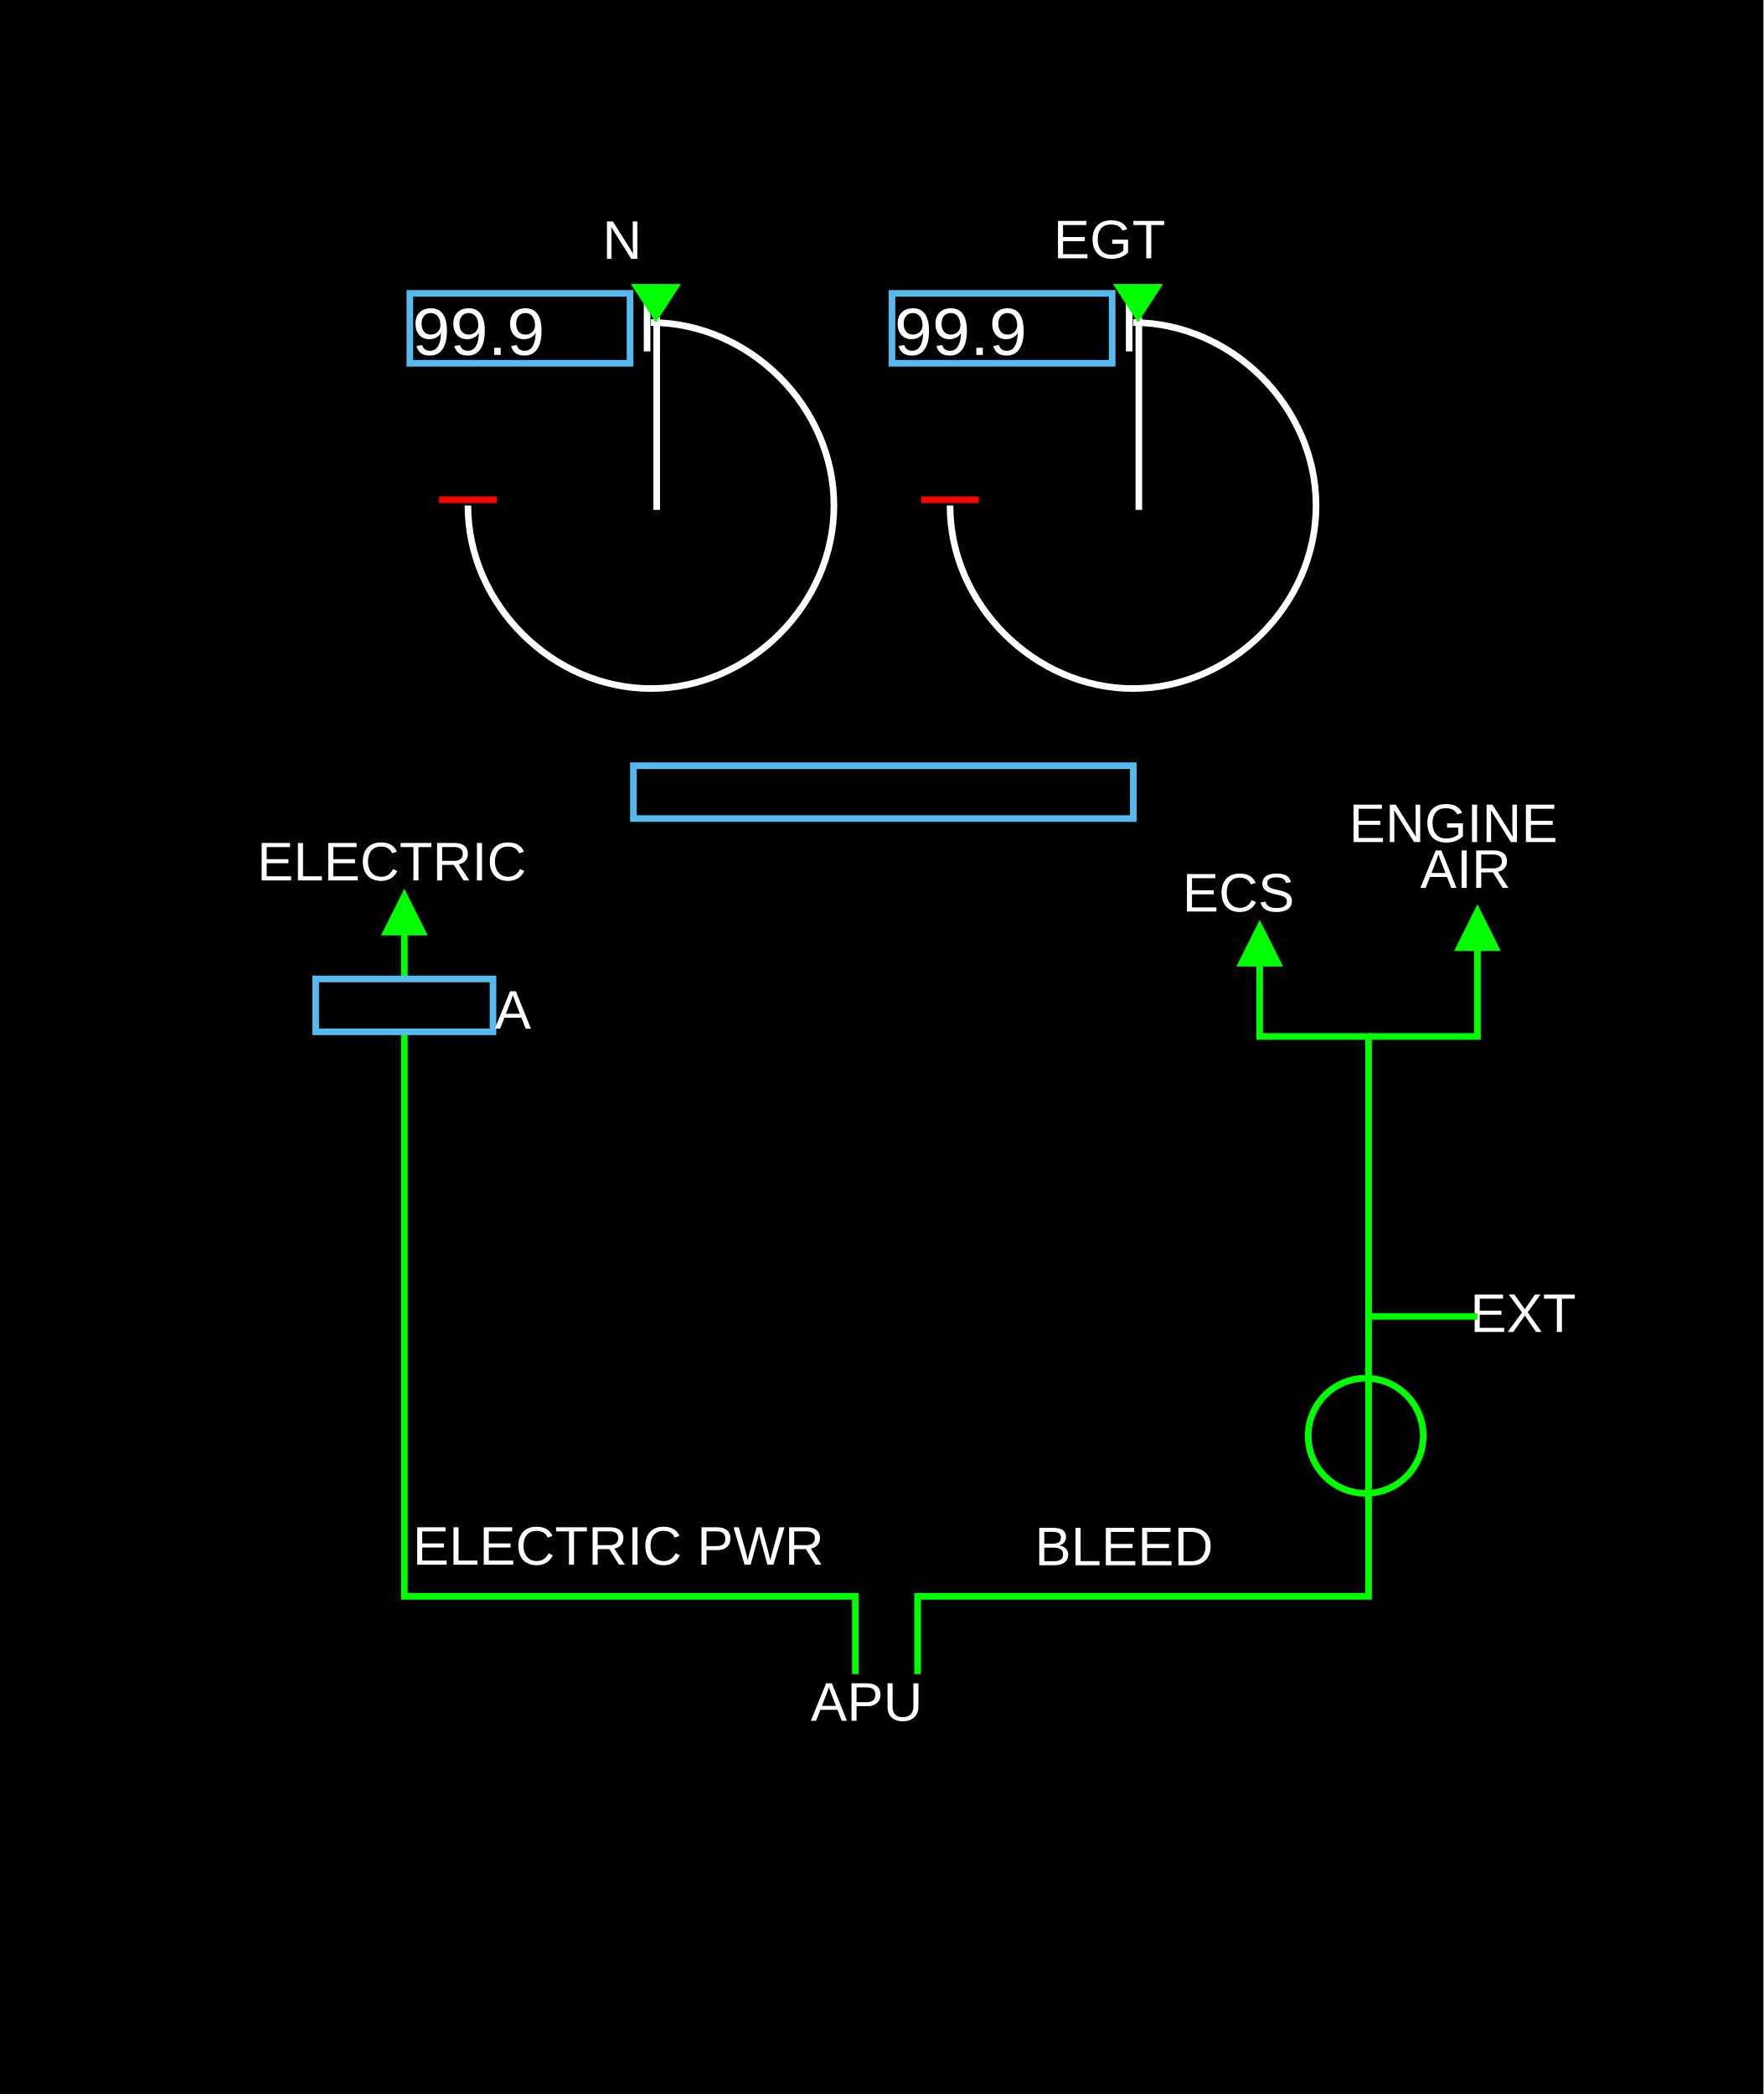
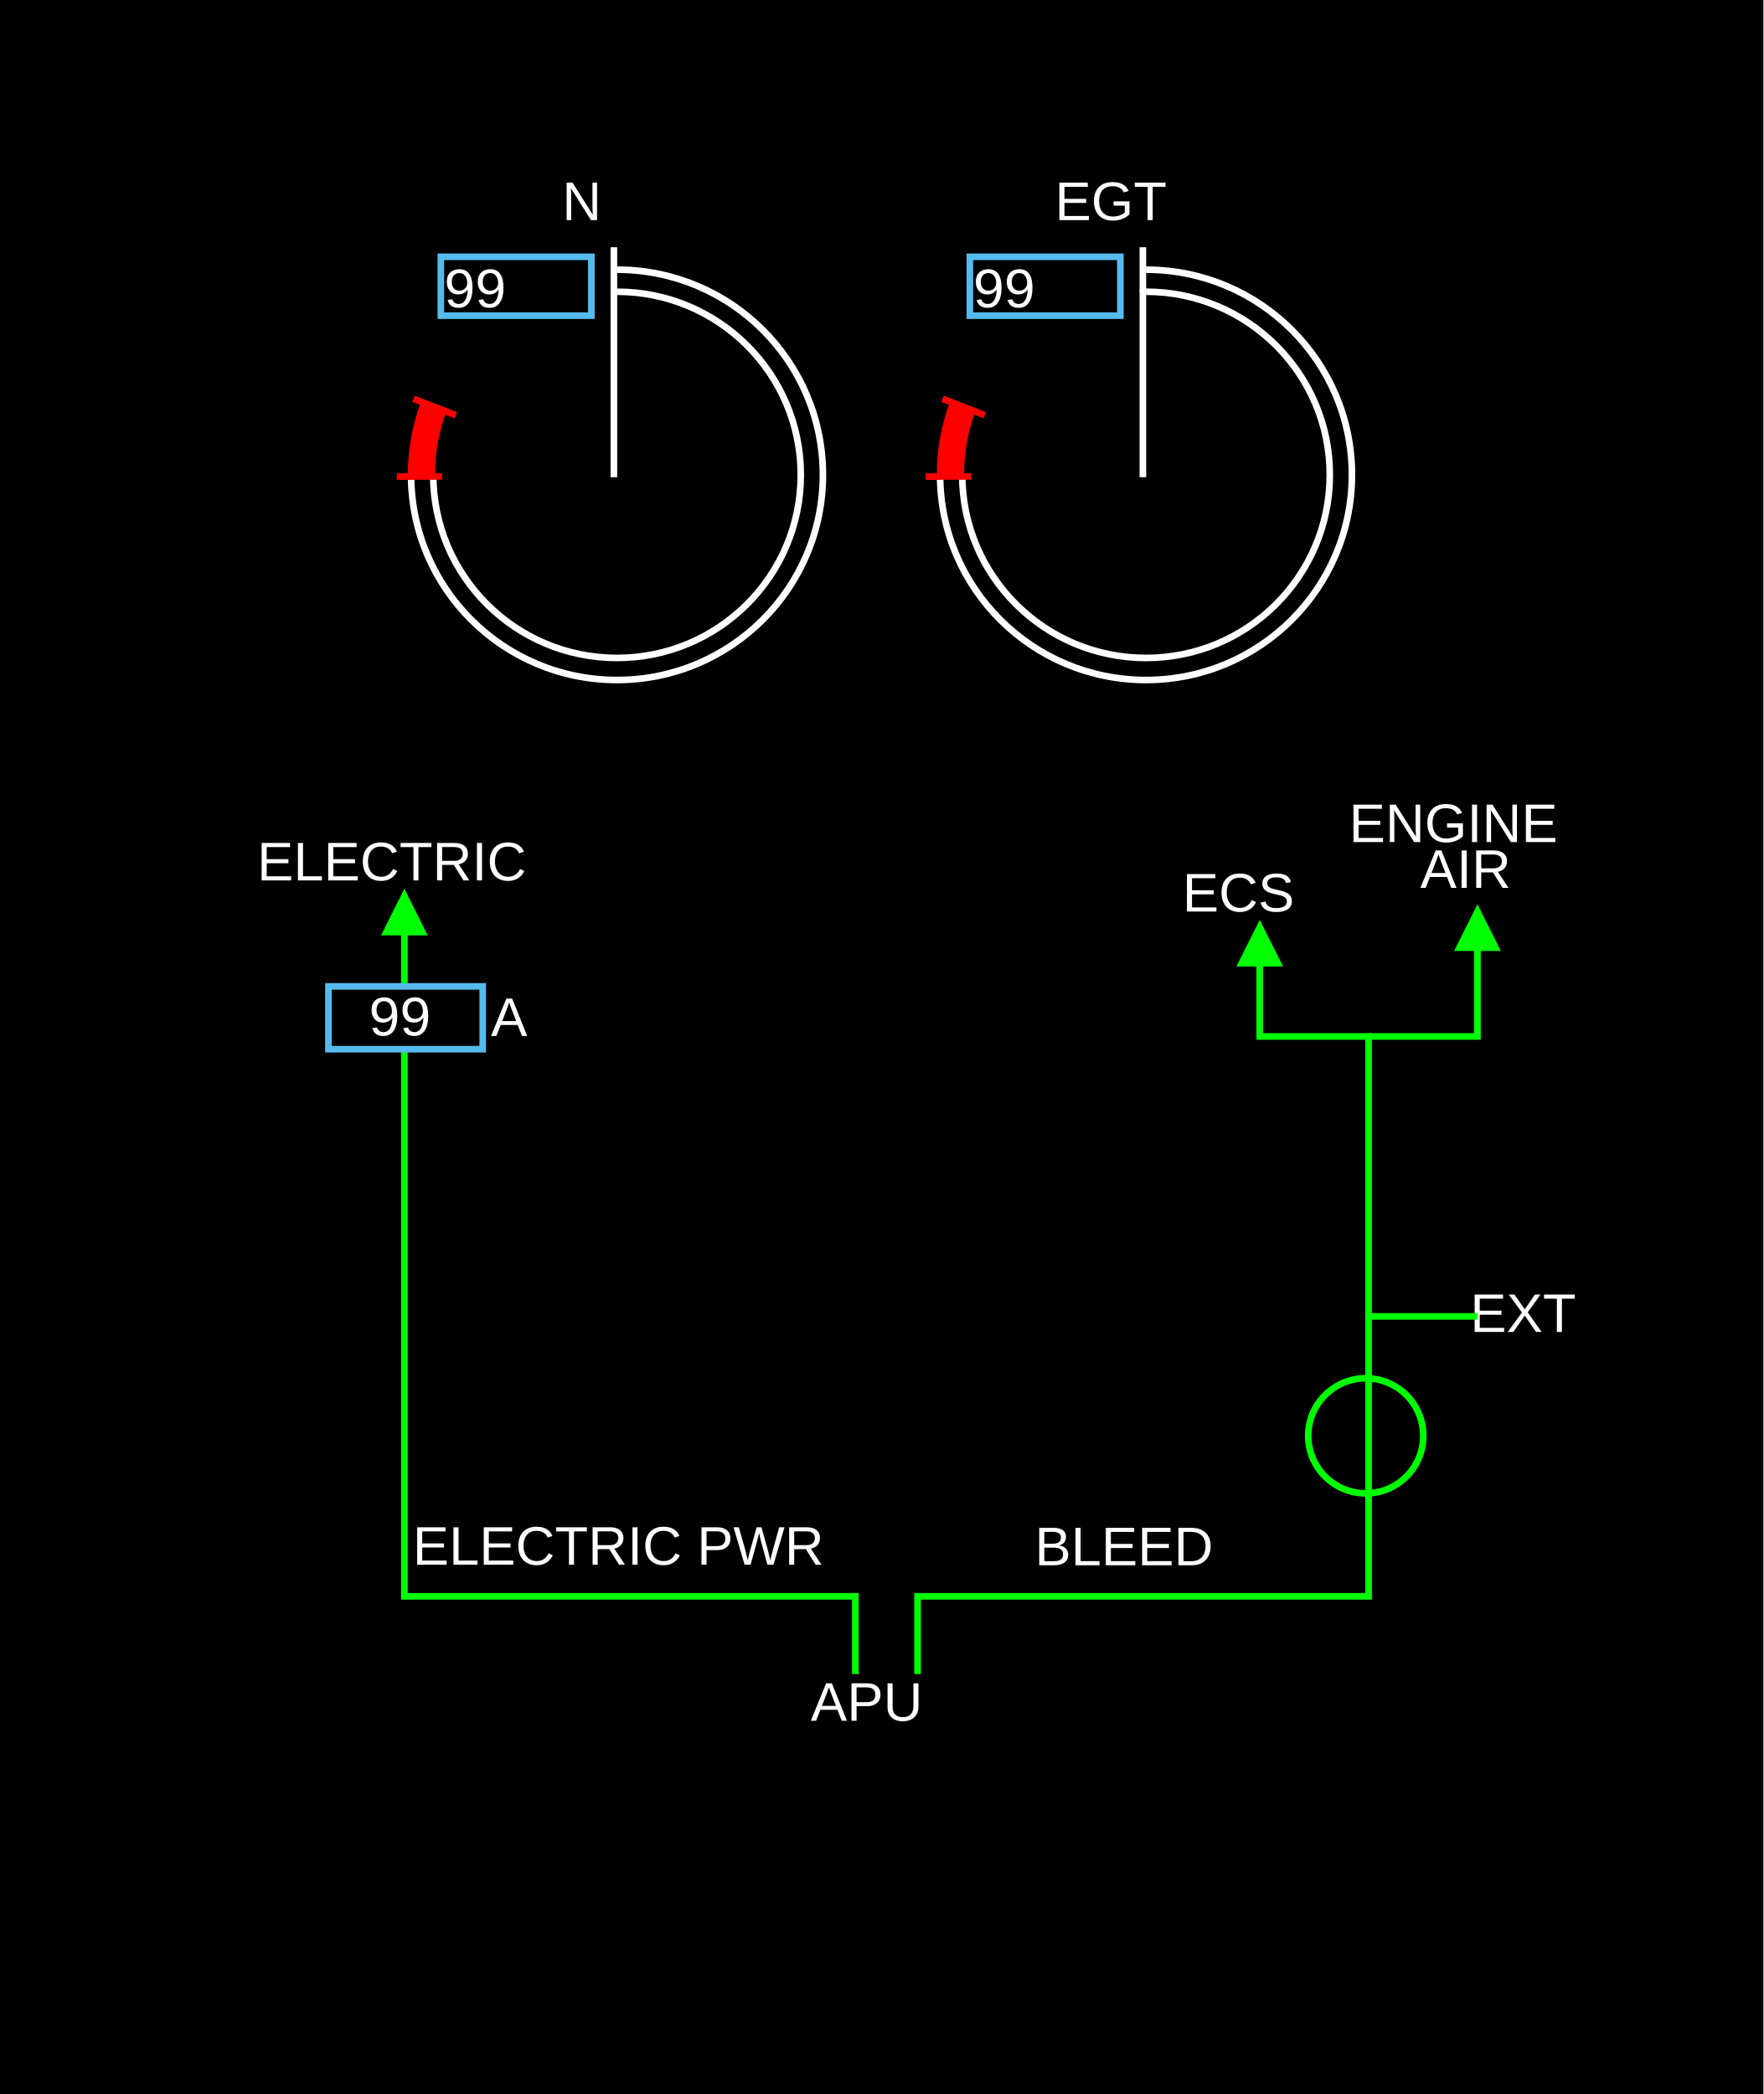
<svg xmlns="http://www.w3.org/2000/svg" id="svg2" version="1.1" width="800" height="950" viewBox="0 0 800 950">
  <defs id="defs6" />
-   <rect style="fill:#000000;fill-opacity:1;stroke:none;stroke-width:3.796;stroke-miterlimit:4;stroke-dasharray:none;stroke-opacity:1" id="rect4268" width="800" height="950" x="0" y="3.0517578e-05" />
+   <rect style="fill:#000000" id="background" width="800" height="950" x="0" y="0" />
  <path style="fill:none;fill-rule:evenodd;stroke:#00ff00;stroke-width:3;stroke-linecap:butt;stroke-linejoin:miter;stroke-miterlimit:4;stroke-dasharray:none;stroke-opacity:1" d="m 183.444,416.043 0,308.18 204.611,0 0,35.278" id="path4306-6" />
  <path style="fill:#00ff00;fill-opacity:1;fill-rule:evenodd;stroke:none;stroke-width:1px;stroke-linecap:butt;stroke-linejoin:miter;stroke-opacity:1" d="m 183.444,403.195 -10.583,21.167 21.167,0 z" id="path4930" />
  <path style="fill:none;fill-opacity:1;stroke:#00ff00;stroke-width:3;stroke-miterlimit:4;stroke-dasharray:none;stroke-opacity:1" d="m 619.596,677.5 c -14.418,0 -26.105,-11.688 -26.105,-26.105 0,-14.418 11.688,-26.105 26.105,-26.105 14.418,0 26.105,11.688 26.105,26.105 0,14.418 -11.688,26.105 -26.105,26.105" id="path4868" />
  <text id="apuegt-7-2-3" y="399.426" x="186.083" style="font-style:normal;font-variant:normal;font-weight:normal;font-stretch:normal;font-size:20.05px;line-height:125%;font-family:'Liberation Sans';-inkscape-font-specification:'Liberation Sans';text-align:start;letter-spacing:0px;word-spacing:0px;writing-mode:lr-tb;text-anchor:start;display:inline;fill:#ffffff;fill-opacity:1;stroke:none" xml:space="preserve">
    <tspan y="399.426" x="186.083" id="tspan3800-5-7-6" style="font-style:normal;font-variant:normal;font-weight:normal;font-stretch:normal;font-size:24.694px;font-family:'Liberation Sans';-inkscape-font-specification:'Liberation Sans';text-align:center;text-anchor:middle">ELECTRIC</tspan>
  </text>
  <text id="apuegt-7-2-3-2" y="709.87" x="288.882" style="font-style:normal;font-variant:normal;font-weight:normal;font-stretch:normal;font-size:20.05px;line-height:125%;font-family:'Liberation Sans';-inkscape-font-specification:'Liberation Sans';text-align:start;letter-spacing:0px;word-spacing:0px;writing-mode:lr-tb;text-anchor:start;display:inline;fill:#ffffff;fill-opacity:1;stroke:none" xml:space="preserve">
    <tspan y="709.87" x="288.882" id="tspan3800-5-7-6-7" style="font-style:normal;font-variant:normal;font-weight:normal;font-stretch:normal;font-size:24.694px;font-family:'Liberation Sans';-inkscape-font-specification:'Liberation Sans';text-align:center;text-anchor:middle">ELECTRIC PWR</tspan>
  </text>
  <text id="apuegt-7-2-3-0" y="710.111" x="518.29" style="font-style:normal;font-variant:normal;font-weight:normal;font-stretch:normal;font-size:20.05px;line-height:125%;font-family:'Liberation Sans';-inkscape-font-specification:'Liberation Sans';text-align:start;letter-spacing:0px;word-spacing:0px;writing-mode:lr-tb;text-anchor:start;display:inline;fill:#ffffff;fill-opacity:1;stroke:none" xml:space="preserve">
    <tspan y="710.111" x="518.29" id="tspan3800-5-7-6-9" style="font-style:normal;font-variant:normal;font-weight:normal;font-stretch:normal;font-size:24.694px;font-family:'Liberation Sans';-inkscape-font-specification:'Liberation Sans';text-align:center;text-anchor:middle">BLEED</tspan>
  </text>
  <path style="fill:none;fill-rule:evenodd;stroke:#00ff00;stroke-width:3;stroke-linecap:butt;stroke-linejoin:miter;stroke-miterlimit:4;stroke-dasharray:none;stroke-opacity:1" d="m 416.278,759.5 0,-35.278 204.611,0 0,-254 -49.389,0 0,-42.333" id="path4306-6-6" />
  <path style="fill:#00ff00;fill-opacity:1;fill-rule:evenodd;stroke:none;stroke-width:1px;stroke-linecap:butt;stroke-linejoin:miter;stroke-opacity:1" d="m 571.5,417.306 10.583,21.167 -21.167,0 z" id="path4930-0" />
-   <g id="g4218">
-     <rect y="133.091" x="404.66" height="31.719" width="99.887" id="rect3596-3-6-7-5-6" style="fill:none;fill-rule:evenodd;stroke:#55bbee;stroke-width:3;stroke-linecap:butt;stroke-linejoin:miter;stroke-miterlimit:4;stroke-dasharray:none;stroke-opacity:1" />
-     <path id="path4473-7" d="m 514.032,146.329 c 44.554,-2e-5 83.025,38.063 83.025,83.025 0,44.962 -38.471,83.025 -83.025,83.025 -44.554,0 -83.025,-38.063 -83.025,-83.025" style="fill:none;stroke:#ffffff;stroke-width:3;stroke-miterlimit:4;stroke-dasharray:none;stroke-opacity:1" />
-     <text transform="scale(1.009531,0.9905589)" xml:space="preserve" style="font-style:normal;font-variant:normal;font-weight:normal;font-stretch:normal;font-size:25.497px;line-height:125%;font-family:'Liberation Sans';-inkscape-font-specification:'Liberation Sans';text-align:start;letter-spacing:0px;word-spacing:0px;writing-mode:lr-tb;text-anchor:start;display:inline;fill:#ffffff;fill-opacity:1;stroke:none" x="496.889" y="162.548" id="readout_tq1-5">
-       <tspan style="font-size:30.588px;text-align:end;text-anchor:end" id="tspan3800-5-1-3" x="496.889" y="162.548">99.9</tspan>
-     </text>
-     <path style="fill:none;stroke:#ffffff;stroke-width:3;stroke-miterlimit:4;stroke-dasharray:none" d="m 516.654,231.318 0,-87.395" id="dial_tq1-5" />
-     <path id="path4533-62" d="m 512.284,133.219 0,26.218" style="fill:none;fill-rule:evenodd;stroke:#ffffff;stroke-width:3;stroke-linecap:butt;stroke-linejoin:miter;stroke-miterlimit:4;stroke-dasharray:none;stroke-opacity:1" />
-     <path id="path4515-3-3-9" d="m 504.932,128.85 11.361,17.479 11.361,-17.479 z" style="fill:#00ff00;fill-opacity:1;fill-rule:evenodd;stroke:none;stroke-width:4;stroke-linecap:butt;stroke-linejoin:miter;stroke-miterlimit:4;stroke-dasharray:none;stroke-opacity:1" />
-     <path id="path4533-6-1" d="m 444.116,226.732 -26.218,0" style="fill:none;fill-rule:evenodd;stroke:#ff0000;stroke-width:3;stroke-linecap:butt;stroke-linejoin:miter;stroke-miterlimit:4;stroke-dasharray:none;stroke-opacity:1" />
-     <text xml:space="preserve" style="font-style:normal;font-variant:normal;font-weight:normal;font-stretch:normal;font-size:20.05px;line-height:125%;font-family:'Liberation Sans';-inkscape-font-specification:'Liberation Sans';text-align:start;letter-spacing:0px;word-spacing:0px;writing-mode:lr-tb;text-anchor:start;display:inline;fill:#ffffff;fill-opacity:1;stroke:none" x="517.257" y="117.204" id="apuegt-7-2-3-0-6">
-       <tspan style="font-style:normal;font-variant:normal;font-weight:normal;font-stretch:normal;font-size:24.694px;font-family:'Liberation Sans';-inkscape-font-specification:'Liberation Sans';text-align:center;text-anchor:middle" id="tspan3800-5-7-6-9-1" x="517.257" y="117.204">EGT</tspan>
-     </text>
-   </g>
-   <g id="g4198">
-     <rect y="133.091" x="185.938" height="31.719" width="99.887" id="rect3596-3-6-7-5" style="fill:none;fill-rule:evenodd;stroke:#55bbee;stroke-width:3;stroke-linecap:butt;stroke-linejoin:miter;stroke-miterlimit:4;stroke-dasharray:none;stroke-opacity:1" />
-     <path id="path4473" d="m 295.31,146.329 c 44.554,-2e-5 83.025,38.063 83.025,83.025 0,44.962 -38.471,83.025 -83.025,83.025 -44.554,0 -83.025,-38.063 -83.025,-83.025" style="fill:none;stroke:#ffffff;stroke-width:3;stroke-miterlimit:4;stroke-dasharray:none;stroke-opacity:1" />
-     <text transform="scale(1.009531,0.9905589)" xml:space="preserve" style="font-style:normal;font-variant:normal;font-weight:normal;font-stretch:normal;font-size:25.497px;line-height:125%;font-family:'Liberation Sans';-inkscape-font-specification:'Liberation Sans';text-align:start;letter-spacing:0px;word-spacing:0px;writing-mode:lr-tb;text-anchor:start;display:inline;fill:#ffffff;fill-opacity:1;stroke:none" x="280.232" y="162.548" id="readout_tq1">
-       <tspan style="font-size:30.588px;text-align:end;text-anchor:end" id="tspan3800-5-1" x="280.232" y="162.548">99.9</tspan>
-     </text>
-     <path style="fill:none;stroke:#ffffff;stroke-width:3;stroke-miterlimit:4;stroke-dasharray:none" d="m 297.931,231.318 0,-87.395" id="dial_tq1" />
-     <path id="path4533" d="m 293.562,133.219 0,26.218" style="fill:none;fill-rule:evenodd;stroke:#ffffff;stroke-width:3;stroke-linecap:butt;stroke-linejoin:miter;stroke-miterlimit:4;stroke-dasharray:none;stroke-opacity:1" />
-     <path id="path4515-3-3" d="m 286.21,128.85 11.361,17.479 11.361,-17.479 z" style="fill:#00ff00;fill-opacity:1;fill-rule:evenodd;stroke:none;stroke-width:4;stroke-linecap:butt;stroke-linejoin:miter;stroke-miterlimit:4;stroke-dasharray:none;stroke-opacity:1" />
-     <path id="path4533-6" d="m 225.394,226.732 -26.218,0" style="fill:none;fill-rule:evenodd;stroke:#ff0000;stroke-width:3;stroke-linecap:butt;stroke-linejoin:miter;stroke-miterlimit:4;stroke-dasharray:none;stroke-opacity:1" />
-     <text xml:space="preserve" style="font-style:normal;font-variant:normal;font-weight:normal;font-stretch:normal;font-size:20.05px;line-height:125%;font-family:'Liberation Sans';-inkscape-font-specification:'Liberation Sans';text-align:start;letter-spacing:0px;word-spacing:0px;writing-mode:lr-tb;text-anchor:start;display:inline;fill:#ffffff;fill-opacity:1;stroke:none" x="296.175" y="117.445" id="apuegt-7-2-3-8">
-       <tspan style="font-style:normal;font-variant:normal;font-weight:normal;font-stretch:normal;font-size:24.694px;font-family:'Liberation Sans';-inkscape-font-specification:'Liberation Sans';text-align:center;text-anchor:middle" id="tspan3800-5-7-6-79" x="296.175" y="117.445">N</tspan>
-     </text>
-   </g>
  <text id="apuegt-7-2-3-20" y="780.667" x="401.546" style="font-style:normal;font-variant:normal;font-weight:normal;font-stretch:normal;font-size:20.05px;line-height:125%;font-family:'Liberation Sans';-inkscape-font-specification:'Liberation Sans';text-align:start;letter-spacing:0px;word-spacing:0px;writing-mode:lr-tb;text-anchor:start;display:inline;fill:#ffffff;fill-opacity:1;stroke:none" xml:space="preserve">
    <tspan y="780.667" x="401.546" id="tspan3800-5-7-6-2" style="font-style:normal;font-variant:normal;font-weight:normal;font-stretch:normal;font-size:24.694px;font-family:'Liberation Sans';-inkscape-font-specification:'Liberation Sans';text-align:center;text-anchor:middle">APU</tspan>
  </text>
-   <rect style="fill:#000000;fill-opacity:1;stroke:#55bbee;stroke-width:3;stroke-miterlimit:4;stroke-dasharray:none;stroke-opacity:1" id="rect4229-9-3" width="226.784" height="23.989" x="287.362" y="347.384" />
  <text id="apuegt-7-2-3-7" y="413.537" x="570.198" style="font-style:normal;font-variant:normal;font-weight:normal;font-stretch:normal;font-size:20.05px;line-height:125%;font-family:'Liberation Sans';-inkscape-font-specification:'Liberation Sans';text-align:start;letter-spacing:0px;word-spacing:0px;writing-mode:lr-tb;text-anchor:start;display:inline;fill:#ffffff;fill-opacity:1;stroke:none" xml:space="preserve">
    <tspan y="413.537" x="570.198" id="tspan3800-5-7-6-5" style="font-style:normal;font-variant:normal;font-weight:normal;font-stretch:normal;font-size:24.694px;font-family:'Liberation Sans';-inkscape-font-specification:'Liberation Sans';text-align:center;text-anchor:middle">ECS</tspan>
  </text>
-   <rect style="fill:#000000;fill-opacity:1;stroke:#55bbee;stroke-width:3;stroke-miterlimit:4;stroke-dasharray:none;stroke-opacity:1" id="rect4229-9" width="80.433" height="23.989" x="143.228" y="444.117" />
-   <text id="apuegt-7-2-3-7-3" y="466.695" x="241.033" style="font-style:normal;font-variant:normal;font-weight:normal;font-stretch:normal;font-size:20.05px;line-height:125%;font-family:'Liberation Sans';-inkscape-font-specification:'Liberation Sans';text-align:start;letter-spacing:0px;word-spacing:0px;writing-mode:lr-tb;text-anchor:start;display:inline;fill:#ffffff;fill-opacity:1;stroke:none" xml:space="preserve">
-     <tspan y="466.695" x="241.033" id="tspan3800-5-7-6-5-6" style="font-style:normal;font-variant:normal;font-weight:normal;font-stretch:normal;font-size:24.694px;font-family:'Liberation Sans';-inkscape-font-specification:'Liberation Sans';text-align:center;text-anchor:middle">A</tspan>
+   <text id="apuegt-7-2-3-7-3" y="470" x="239.336" style="font-style:normal;font-variant:normal;font-weight:normal;font-stretch:normal;font-size:20.05px;line-height:125%;font-family:'Liberation Sans';-inkscape-font-specification:'Liberation Sans';text-align:start;letter-spacing:0px;word-spacing:0px;writing-mode:lr-tb;text-anchor:start;display:inline;fill:#ffffff;fill-opacity:1;stroke:none" xml:space="preserve">
+     <tspan y="470" x="239.336" id="tspan3800-5-7-6-5-6" style="font-style:normal;font-variant:normal;font-weight:normal;font-stretch:normal;font-size:24.694px;font-family:'Liberation Sans';-inkscape-font-specification:'Liberation Sans';text-align:center;text-anchor:middle">A</tspan>
  </text>
  <text id="apuegt-7-2-3-0-3" y="604.278" x="699.351" style="font-style:normal;font-variant:normal;font-weight:normal;font-stretch:normal;font-size:20.05px;line-height:125%;font-family:'Liberation Sans';-inkscape-font-specification:'Liberation Sans';text-align:start;letter-spacing:0px;word-spacing:0px;writing-mode:lr-tb;text-anchor:start;display:inline;fill:#ffffff;fill-opacity:1;stroke:none" xml:space="preserve">
    <tspan y="604.278" x="699.351" id="tspan3800-5-7-6-9-6" style="font-style:normal;font-variant:normal;font-weight:normal;font-stretch:normal;font-size:24.694px;font-family:'Liberation Sans';-inkscape-font-specification:'Liberation Sans';text-align:center;text-anchor:middle">EXT</tspan>
  </text>
  <path style="fill:#00ff00;fill-opacity:1;fill-rule:evenodd;stroke:none;stroke-width:1px;stroke-linecap:butt;stroke-linejoin:miter;stroke-opacity:1" d="m 670.278,410.25 10.583,21.167 -21.167,0 z" id="path4930-0-7" />
  <path style="fill:none;fill-rule:evenodd;stroke:#00ff00;stroke-width:3;stroke-linecap:butt;stroke-linejoin:miter;stroke-miterlimit:4;stroke-dasharray:none;stroke-opacity:1" d="m 620.889,470.222 49.389,0 0,-42.333" id="path4306-6-6-5" />
  <text id="apuegt-7-2-3-7-35" y="382.028" x="673.282" style="font-style:normal;font-variant:normal;font-weight:normal;font-stretch:normal;font-size:20.05px;line-height:100%;font-family:'Liberation Sans';-inkscape-font-specification:'Liberation Sans';text-align:start;letter-spacing:0px;word-spacing:0px;writing-mode:lr-tb;text-anchor:start;display:inline;fill:#ffffff;fill-opacity:1;stroke:none" xml:space="preserve">
    <tspan y="382.028" x="673.282" id="tspan3800-5-7-6-5-62" style="font-style:normal;font-variant:normal;font-weight:normal;font-stretch:normal;font-size:24.694px;line-height:100%;font-family:'Liberation Sans';-inkscape-font-specification:'Liberation Sans';text-align:center;text-anchor:middle">ENGINE</tspan>
    <tspan y="402.816" x="673.282" style="font-style:normal;font-variant:normal;font-weight:normal;font-stretch:normal;font-size:24.694px;line-height:100%;font-family:'Liberation Sans';-inkscape-font-specification:'Liberation Sans';text-align:center;text-anchor:middle" id="tspan4330">AIR</tspan>
  </text>
  <path style="fill:none;fill-rule:evenodd;stroke:#00ff00;stroke-width:3;stroke-linecap:butt;stroke-linejoin:miter;stroke-miterlimit:4;stroke-dasharray:none;stroke-opacity:1" d="m 620.889,597.222 49.389,0" id="path4306-6-6-5-8" />
+   <g id="g4472" transform="translate(0,11.5)">
+     <path id="rect3596-3-6-7-5" d="m 200,105 68.28,0 0,26.706 -68.28,0 z" style="fill:none;fill-rule:evenodd;stroke:#55bbee;stroke-width:3;stroke-linecap:butt;stroke-linejoin:miter;stroke-miterlimit:4;stroke-dasharray:none;stroke-opacity:1" />
+     <text transform="scale(1.009531,0.9905589)" xml:space="preserve" style="font-style:normal;font-variant:normal;font-weight:normal;font-stretch:normal;font-size:25.497px;line-height:125%;font-family:'Liberation Sans';-inkscape-font-specification:'Liberation Sans';text-align:start;letter-spacing:0px;word-spacing:0px;writing-mode:lr-tb;text-anchor:start;display:inline;fill:#ffffff;fill-opacity:1;stroke:none" x="262.853" y="129.129" id="readout_n">
+       <tspan style="font-size:25px;text-align:end;text-anchor:end" id="tspan3800-5-1" x="262.853" y="129.129">99</tspan>
+     </text>
+     <text xml:space="preserve" style="font-style:normal;font-variant:normal;font-weight:normal;font-stretch:normal;font-size:20.05px;line-height:125%;font-family:'Liberation Sans';-inkscape-font-specification:'Liberation Sans';text-align:start;letter-spacing:0px;word-spacing:0px;writing-mode:lr-tb;text-anchor:start;display:inline;fill:#ffffff;fill-opacity:1;stroke:none" x="277.893" y="88.36" id="apuegt-7-2-3-8">
+       <tspan style="font-style:normal;font-variant:normal;font-weight:normal;font-stretch:normal;font-size:24.694px;font-family:'Liberation Sans';-inkscape-font-specification:'Liberation Sans';text-align:center;text-anchor:middle" id="tspan3800-5-7-6-79" x="277.893" y="88.36">N</tspan>
+     </text>
+     <path id="path4644" style="fill:none;stroke:#ffffff;stroke-width:3;stroke-linecap:butt;stroke-linejoin:miter;stroke-miterlimit:4;stroke-dasharray:none;stroke-opacity:1" d="m 278.5,205 0,-85" />
+     <g transform="translate(0,-1.5)" id="g4464">
+       <path id="path4323" style="fill:none;stroke:#ffffff;stroke-width:3;stroke-linecap:butt;stroke-linejoin:miter;stroke-miterlimit:4;stroke-dasharray:none;stroke-opacity:1" d="m 278.496,102.165 0,20.195" />
+       <path d="m 186.495,205.43 c 0,51.395 41.821,93.07 93.417,93.07 51.604,0 93.425,-41.675 93.425,-93.07 0,-51.412 -41.821,-93.08 -93.425,-93.08 m -83.373,93.08 c 0,45.874 37.327,83.063 83.373,83.063 46.053,0 83.383,-37.189 83.383,-83.063 0,-45.882 -37.33,-83.073 -83.383,-83.073" style="fill:none;stroke:#ffffff;stroke-width:3;stroke-linecap:butt;stroke-linejoin:miter;stroke-miterlimit:4;stroke-dasharray:none;stroke-opacity:1" id="path4782" />
+       <path d="m 180.006,206.227 20.536,-0.082" style="fill:none;stroke:#ff0000;stroke-width:3;stroke-linecap:butt;stroke-linejoin:miter;stroke-miterlimit:4;stroke-dasharray:none;stroke-opacity:1" id="path4786" />
+       <g id="OverloadN">
+         <path id="path4778" style="fill:#ff0000;fill-opacity:1;fill-rule:nonzero;stroke:#ff0000;stroke-width:3;stroke-linecap:butt;stroke-linejoin:miter;stroke-miterlimit:4;stroke-dasharray:none;stroke-opacity:1" d="m 195.839,205.43 c 0,-10.285 1.858,-20.131 5.252,-29.232 l -8.756,-3.254 c -3.775,10.116 -5.84,21.058 -5.84,32.486 l 9.344,0 z" />
+         <path id="path4790" style="fill:none;stroke:#ff0000;stroke-width:3;stroke-linecap:butt;stroke-linejoin:miter;stroke-miterlimit:4;stroke-dasharray:none;stroke-opacity:1" d="m 187.602,170.925 19.12,7.471" />
+       </g>
+     </g>
+   </g>
+   <g transform="translate(240,11.5)" id="g4189">
+     <path style="fill:none;fill-rule:evenodd;stroke:#55bbee;stroke-width:3;stroke-linecap:butt;stroke-linejoin:miter;stroke-miterlimit:4;stroke-dasharray:none;stroke-opacity:1" d="m 200,105 68.28,0 0,26.706 -68.28,0 z" id="path4191" />
+     <text id="text4193" y="129.129" x="262.853" style="font-style:normal;font-variant:normal;font-weight:normal;font-stretch:normal;font-size:25.497px;line-height:125%;font-family:'Liberation Sans';-inkscape-font-specification:'Liberation Sans';text-align:start;letter-spacing:0px;word-spacing:0px;writing-mode:lr-tb;text-anchor:start;display:inline;fill:#ffffff;fill-opacity:1;stroke:none" xml:space="preserve" transform="scale(1.009531,0.9905589)">
+       <tspan y="129.129" x="262.853" id="tspan4195" style="font-size:25px;text-align:end;text-anchor:end">99</tspan>
+     </text>
+     <text id="text4197" y="88.36" x="277.893" style="font-style:normal;font-variant:normal;font-weight:normal;font-stretch:normal;font-size:20.05px;line-height:125%;font-family:'Liberation Sans';-inkscape-font-specification:'Liberation Sans';text-align:start;letter-spacing:0px;word-spacing:0px;writing-mode:lr-tb;text-anchor:start;display:inline;fill:#ffffff;fill-opacity:1;stroke:none" xml:space="preserve">
+       <tspan y="88.36" x="277.893" id="tspan4199" style="font-style:normal;font-variant:normal;font-weight:normal;font-stretch:normal;font-size:24.694px;font-family:'Liberation Sans';-inkscape-font-specification:'Liberation Sans';text-align:center;text-anchor:middle">EGT</tspan>
+     </text>
+     <path d="m 278.5,205 0,-85" style="fill:none;stroke:#ffffff;stroke-width:3;stroke-linecap:butt;stroke-linejoin:miter;stroke-miterlimit:4;stroke-dasharray:none;stroke-opacity:1" id="path4201" />
+     <g id="g4203" transform="translate(0,-1.5)">
+       <path d="m 278.496,102.165 0,20.195" style="fill:none;stroke:#ffffff;stroke-width:3;stroke-linecap:butt;stroke-linejoin:miter;stroke-miterlimit:4;stroke-dasharray:none;stroke-opacity:1" id="path4205" />
+       <path id="path4207" style="fill:none;stroke:#ffffff;stroke-width:3;stroke-linecap:butt;stroke-linejoin:miter;stroke-miterlimit:4;stroke-dasharray:none;stroke-opacity:1" d="m 186.495,205.43 c 0,51.395 41.821,93.07 93.417,93.07 51.604,0 93.425,-41.675 93.425,-93.07 0,-51.412 -41.821,-93.08 -93.425,-93.08 m -83.373,93.08 c 0,45.874 37.327,83.063 83.373,83.063 46.053,0 83.383,-37.189 83.383,-83.063 0,-45.882 -37.33,-83.073 -83.383,-83.073" />
+       <path id="path4209" style="fill:none;stroke:#ff0000;stroke-width:3;stroke-linecap:butt;stroke-linejoin:miter;stroke-miterlimit:4;stroke-dasharray:none;stroke-opacity:1" d="m 180.006,206.227 20.536,-0.082" />
+       <g id="OverloadEGT">
+         <path d="m 195.839,205.43 c 0,-10.285 1.858,-20.131 5.252,-29.232 l -8.756,-3.254 c -3.775,10.116 -5.84,21.058 -5.84,32.486 l 9.344,0 z" style="fill:#ff0000;fill-opacity:1;fill-rule:nonzero;stroke:#ff0000;stroke-width:3;stroke-linecap:butt;stroke-linejoin:miter;stroke-miterlimit:4;stroke-dasharray:none;stroke-opacity:1" id="path4213" />
+         <path d="m 187.602,170.925 19.12,7.471" style="fill:none;stroke:#ff0000;stroke-width:3;stroke-linecap:butt;stroke-linejoin:miter;stroke-miterlimit:4;stroke-dasharray:none;stroke-opacity:1" id="path4215" />
+       </g>
+     </g>
+   </g>
+   <path id="path4517" d="m 149,447.5 70,0 0,28.5 -70,0 z" style="fill:#000000;fill-opacity:1;fill-rule:evenodd;stroke:#55bbee;stroke-width:3;stroke-linecap:butt;stroke-linejoin:miter;stroke-miterlimit:4;stroke-dasharray:none;stroke-opacity:1" />
+   <text transform="scale(1.009531,0.9905589)" xml:space="preserve" style="font-style:normal;font-variant:normal;font-weight:normal;font-stretch:normal;font-size:25.497px;line-height:125%;font-family:'Liberation Sans';-inkscape-font-specification:'Liberation Sans';text-align:start;letter-spacing:0px;word-spacing:0px;writing-mode:lr-tb;text-anchor:start;display:inline;fill:#ffffff;fill-opacity:1;stroke:none" x="214.866" y="474.235" id="text4519">
+     <tspan style="font-size:25px;text-align:end;text-anchor:end" id="tspan4521" x="214.866" y="474.235">99</tspan>
+   </text>
</svg>
